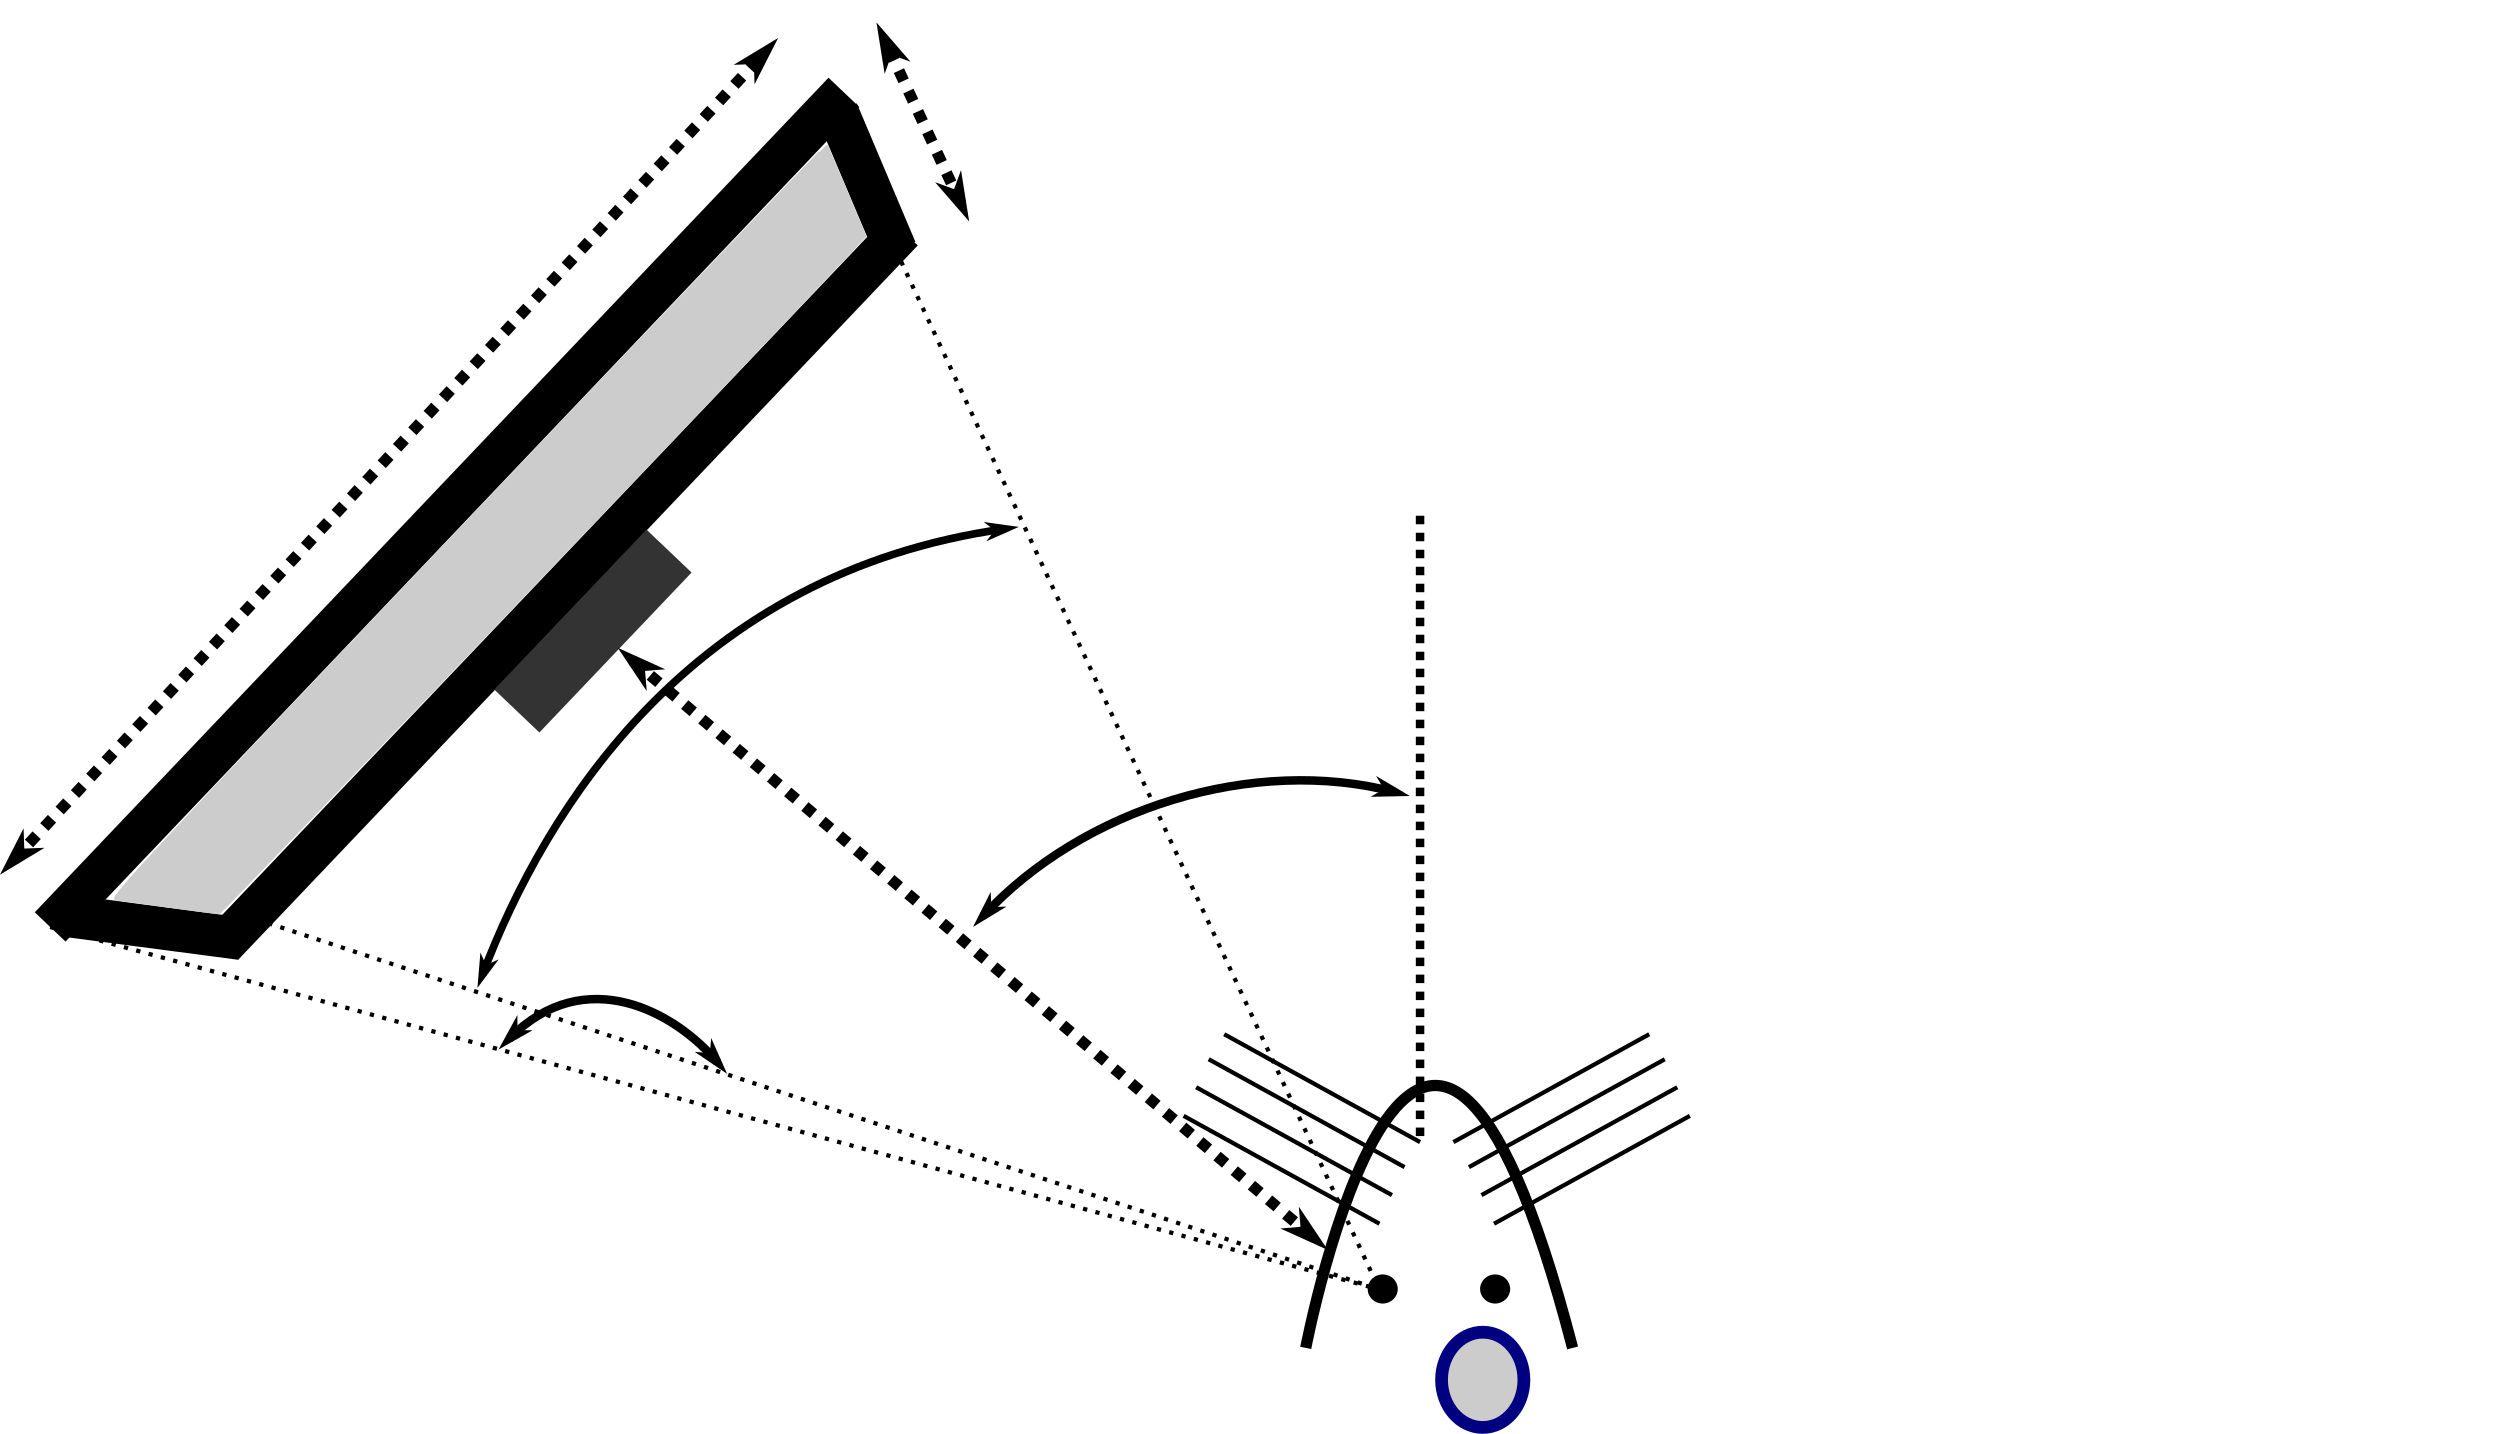
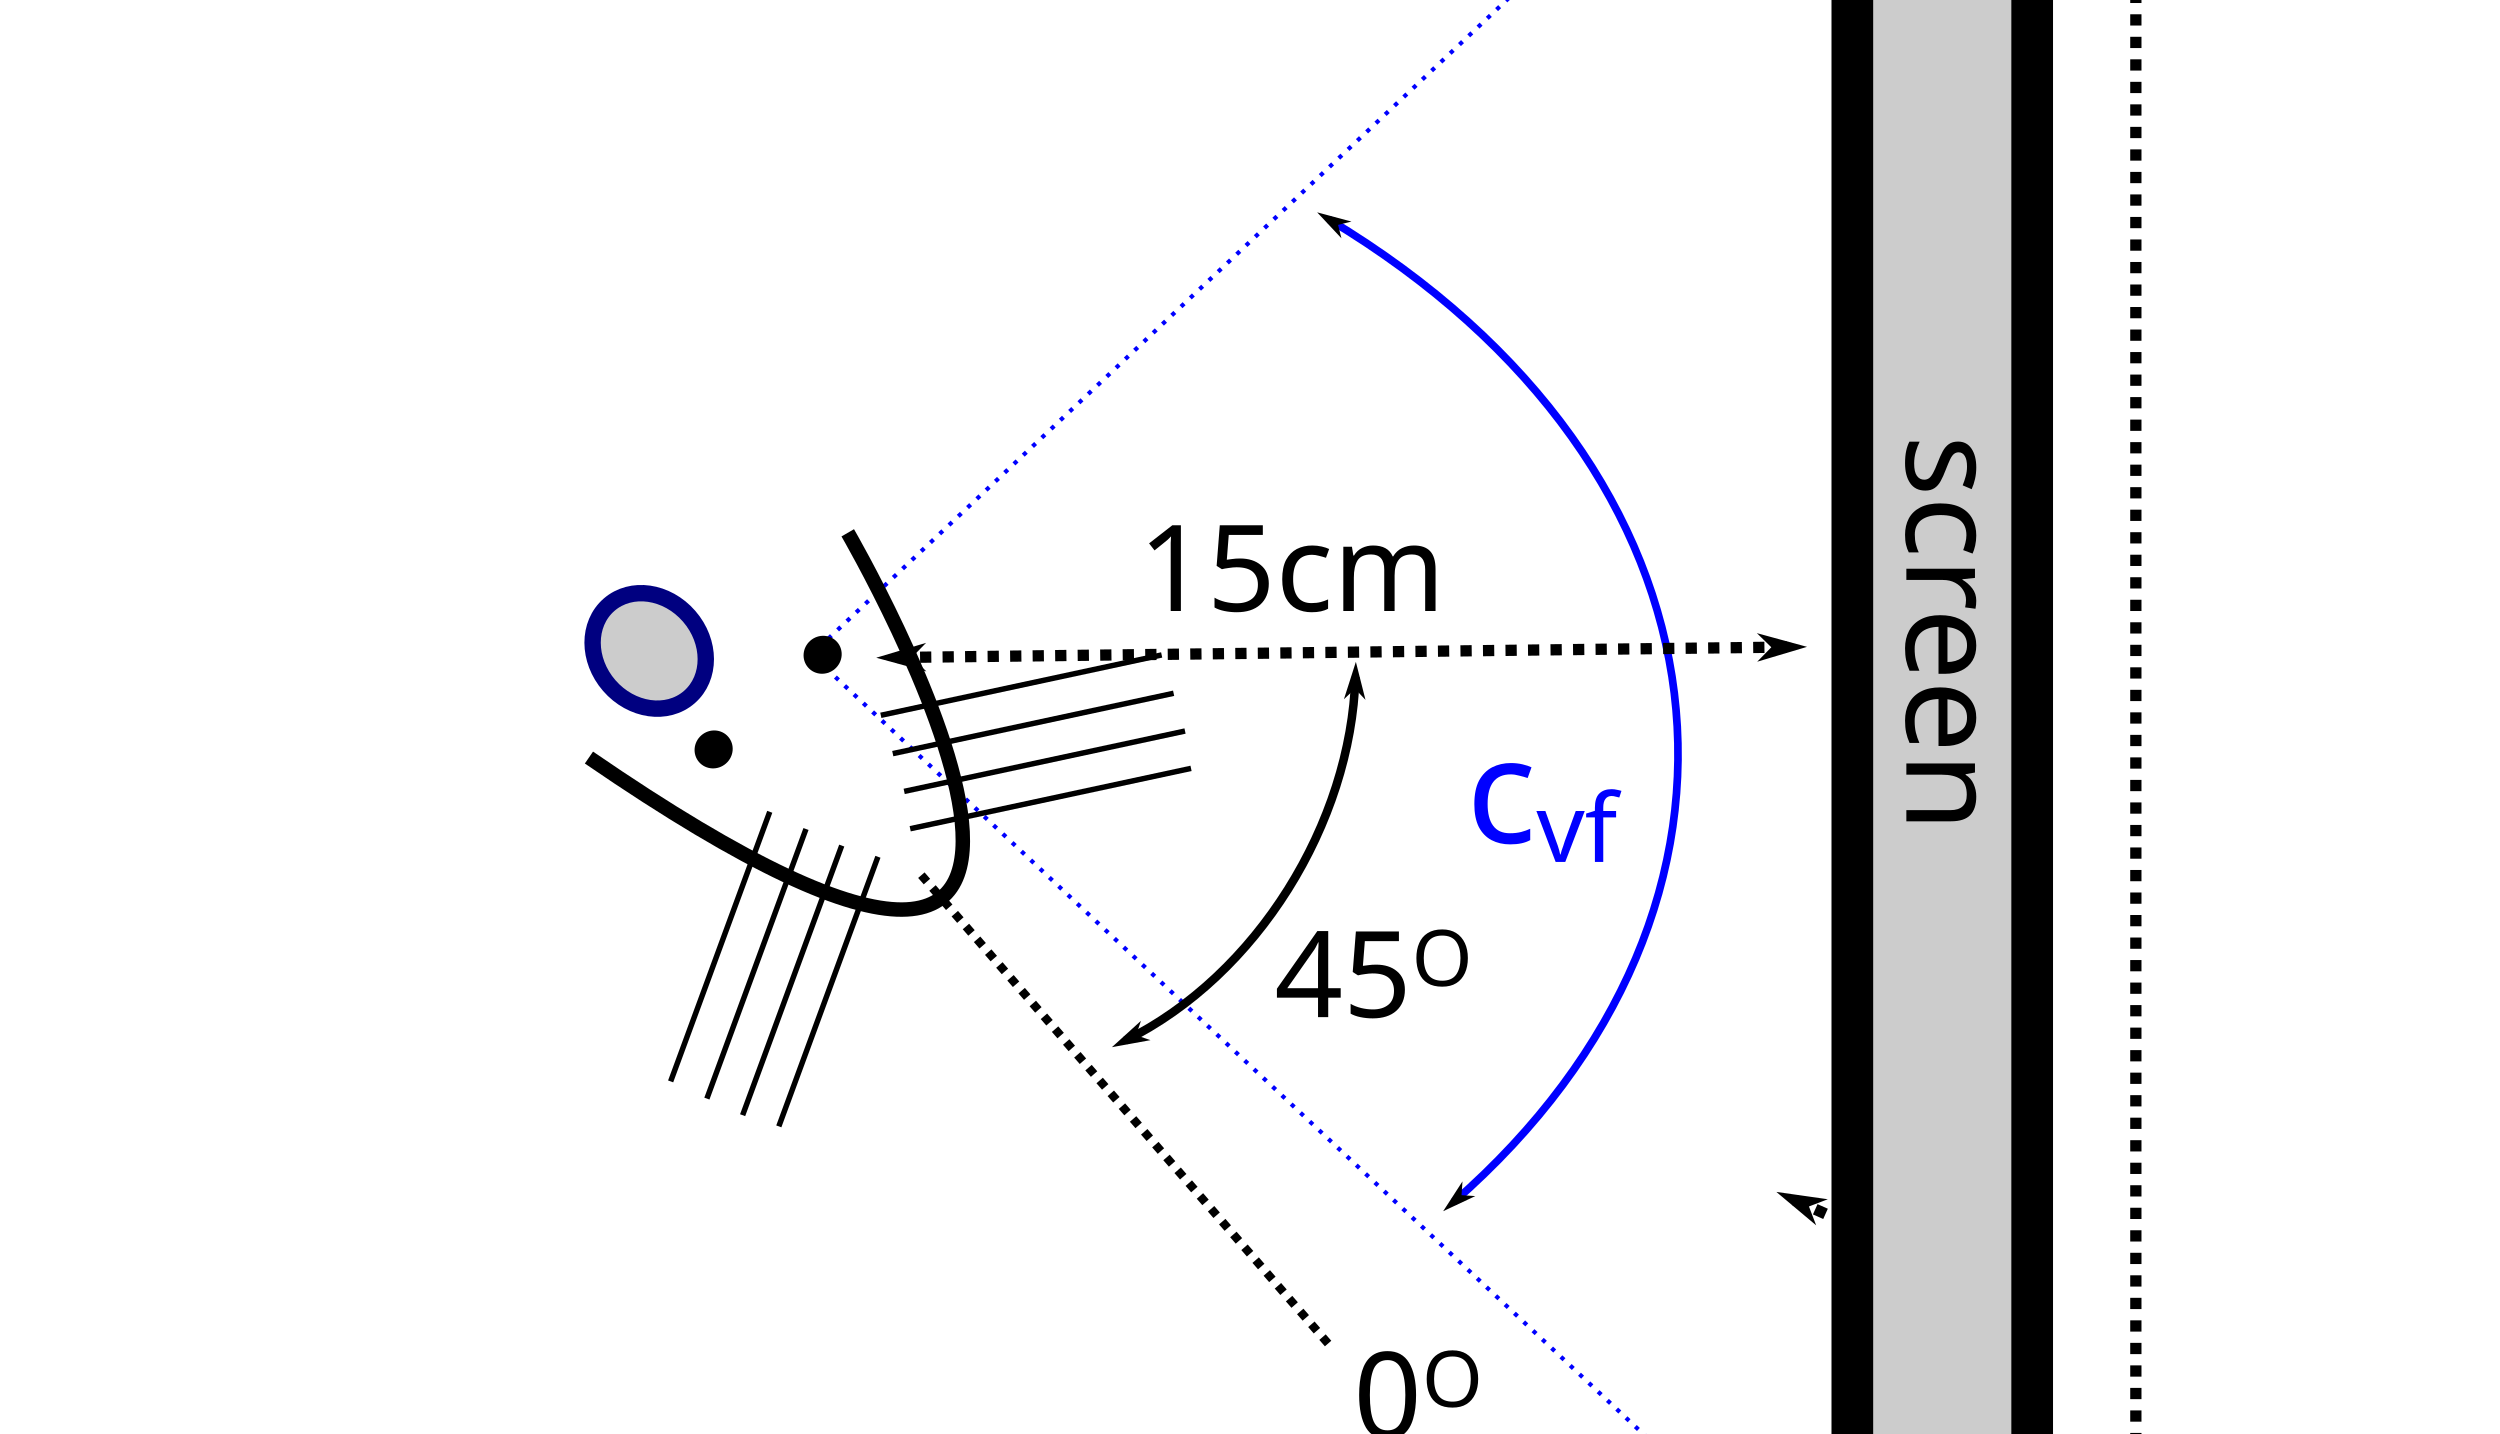
<svg xmlns="http://www.w3.org/2000/svg" width="58.841mm" height="33.747mm" viewBox="0 0 58.841 33.747" version="1.1" id="svg8">
  <defs id="defs2">
+     <rect x="8.839" y="-14.142" width="277.287" height="59.094" id="rect7539" />
+     <rect x="-51.518" y="-35.355" width="148.587" height="99.088" id="rect9035" />
+     <rect x="-49.497" y="-56.063" width="110.107" height="107.581" id="rect6815" />
+     <rect x="44.447" y="-48.487" width="85.358" height="45.457" id="rect4735" />
    <marker style="overflow:visible" id="marker7627" refX="0" refY="0" orient="auto">
      <path transform="matrix(-0.2,0,0,-0.2,-1.2,0)" style="fill:#000000;fill-opacity:1;fill-rule:evenodd;stroke:#000000;stroke-width:1pt;stroke-opacity:1" d="M 0,0 5,-5 -12.5,0 5,5 Z" id="path7625" />
    </marker>
    <marker style="overflow:visible" id="marker7533" refX="0" refY="0" orient="auto">
      <path transform="matrix(0.2,0,0,0.2,1.2,0)" style="fill:#000000;fill-opacity:1;fill-rule:evenodd;stroke:#000000;stroke-width:1pt;stroke-opacity:1" d="M 0,0 5,-5 -12.5,0 5,5 Z" id="path7531" />
    </marker>
    <marker orient="auto" refY="0" refX="0" id="marker5515" style="overflow:visible">
      <path id="path5513" d="M 0,0 5,-5 -12.5,0 5,5 Z" style="fill:#000000;fill-opacity:1;fill-rule:evenodd;stroke:#000000;stroke-width:1pt;stroke-opacity:1" transform="matrix(-0.2,0,0,-0.2,-1.2,0)" />
    </marker>
    <marker orient="auto" refY="0" refX="0" id="marker5433" style="overflow:visible">
      <path id="path5431" d="M 0,0 5,-5 -12.5,0 5,5 Z" style="fill:#000000;fill-opacity:1;fill-rule:evenodd;stroke:#000000;stroke-width:1pt;stroke-opacity:1" transform="matrix(0.2,0,0,0.2,1.2,0)" />
    </marker>
    <marker style="overflow:visible" id="marker1640" refX="0" refY="0" orient="auto">
      <path transform="matrix(-0.2,0,0,-0.2,-1.2,0)" style="fill:#000000;fill-opacity:1;fill-rule:evenodd;stroke:#000000;stroke-width:1pt;stroke-opacity:1" d="M 0,0 5,-5 -12.5,0 5,5 Z" id="path1638" />
    </marker>
    <marker style="overflow:visible" id="marker1570" refX="0" refY="0" orient="auto">
      <path transform="matrix(0.2,0,0,0.2,1.2,0)" style="fill:#000000;fill-opacity:1;fill-rule:evenodd;stroke:#000000;stroke-width:1pt;stroke-opacity:1" d="M 0,0 5,-5 -12.5,0 5,5 Z" id="path1568" />
    </marker>
    <marker style="overflow:visible" id="marker1496" refX="0" refY="0" orient="auto">
      <path transform="matrix(-0.2,0,0,-0.2,-1.2,0)" style="fill:#000000;fill-opacity:1;fill-rule:evenodd;stroke:#000000;stroke-width:1pt;stroke-opacity:1" d="M 0,0 5,-5 -12.5,0 5,5 Z" id="path1494" />
    </marker>
    <marker style="overflow:visible" id="marker1492" refX="0" refY="0" orient="auto">
      <path transform="matrix(0.2,0,0,0.2,1.2,0)" style="fill:#000000;fill-opacity:1;fill-rule:evenodd;stroke:#000000;stroke-width:1pt;stroke-opacity:1" d="M 0,0 5,-5 -12.5,0 5,5 Z" id="path1490" />
    </marker>
    <marker orient="auto" refY="0" refX="0" id="marker1486" style="overflow:visible">
      <path id="path1484" d="M 0,0 5,-5 -12.5,0 5,5 Z" style="fill:#000000;fill-opacity:1;fill-rule:evenodd;stroke:#000000;stroke-width:1pt;stroke-opacity:1" transform="matrix(-0.2,0,0,-0.2,-1.2,0)" />
    </marker>
    <marker orient="auto" refY="0" refX="0" id="marker1482" style="overflow:visible">
      <path id="path1480" d="M 0,0 5,-5 -12.5,0 5,5 Z" style="fill:#000000;fill-opacity:1;fill-rule:evenodd;stroke:#000000;stroke-width:1pt;stroke-opacity:1" transform="matrix(0.2,0,0,0.2,1.2,0)" />
    </marker>
    <marker style="overflow:visible" id="Arrow1Send" refX="0" refY="0" orient="auto">
      <path transform="matrix(-0.2,0,0,-0.2,-1.2,0)" style="fill:#000000;fill-opacity:1;fill-rule:evenodd;stroke:#000000;stroke-width:1pt;stroke-opacity:1" d="M 0,0 5,-5 -12.5,0 5,5 Z" id="path1225" />
    </marker>
    <marker style="overflow:visible" id="Arrow1Sstart" refX="0" refY="0" orient="auto">
      <path transform="matrix(0.2,0,0,0.2,1.2,0)" style="fill:#000000;fill-opacity:1;fill-rule:evenodd;stroke:#000000;stroke-width:1pt;stroke-opacity:1" d="M 0,0 5,-5 -12.5,0 5,5 Z" id="path1222" />
    </marker>
    <marker style="overflow:visible" id="Arrow1Mstart" refX="0" refY="0" orient="auto">
      <path transform="matrix(0.4,0,0,0.4,4,0)" style="fill:#000000;fill-opacity:1;fill-rule:evenodd;stroke:#000000;stroke-width:1pt;stroke-opacity:1" d="M 0,0 5,-5 -12.5,0 5,5 Z" id="path1216" />
    </marker>
    <marker orient="auto" refY="0" refX="0" id="marker982" style="overflow:visible">
      <path id="path980" d="M 0,0 5,-5 -12.5,0 5,5 Z" style="fill:#666666;fill-opacity:1;fill-rule:evenodd;stroke:#666666;stroke-width:1pt;stroke-opacity:1" transform="matrix(-0.2,0,0,-0.2,-1.2,0)" />
    </marker>
    <marker orient="auto" refY="0" refX="0" id="marker978" style="overflow:visible">
      <path id="path976" d="M 0,0 5,-5 -12.5,0 5,5 Z" style="fill:#666666;fill-opacity:1;fill-rule:evenodd;stroke:#666666;stroke-width:1pt;stroke-opacity:1" transform="matrix(0.2,0,0,0.2,1.2,0)" />
    </marker>
+     <rect x="44.447" y="-48.487" width="85.358" height="45.457" id="rect1046" />
+     <rect x="-51.518" y="-35.355" width="148.587" height="99.088" id="rect2576" />
+     <rect x="44.447" y="-48.487" width="85.358" height="45.457" id="rect3654" />
  </defs>
  <g id="layer1" transform="translate(-52.43374,-108.815)">
-     <path style="fill:none;stroke:#000000;stroke-width:0.2;stroke-linecap:butt;stroke-linejoin:miter;stroke-miterlimit:4;stroke-dasharray:0.2, 0.2;stroke-dashoffset:0;stroke-opacity:1" d="m 85.857,120.954 v 14.741" id="path10" />
-     <path style="fill:none;stroke:#000000;stroke-width:0.265px;stroke-linecap:butt;stroke-linejoin:miter;stroke-opacity:1" d="m 83.166,140.54 c 0,0 2.673,-13.898 6.281,0" id="path4531" />
-     <path style="fill:none;stroke:#000000;stroke-width:0.1;stroke-linecap:butt;stroke-linejoin:miter;stroke-miterlimit:4;stroke-dasharray:none;stroke-opacity:1" d="m 86.641,135.696 4.61,-2.539" id="path4533" />
-     <path id="path4535" d="m 87.301,136.944 4.61,-2.539" style="fill:none;stroke:#000000;stroke-width:0.1;stroke-linecap:butt;stroke-linejoin:miter;stroke-miterlimit:4;stroke-dasharray:none;stroke-opacity:1" />
-     <path style="fill:none;stroke:#000000;stroke-width:0.1;stroke-linecap:butt;stroke-linejoin:miter;stroke-miterlimit:4;stroke-dasharray:none;stroke-opacity:1" d="m 87.006,136.285 4.61,-2.539" id="path4537" />
-     <path style="fill:none;stroke:#000000;stroke-width:0.1;stroke-linecap:butt;stroke-linejoin:miter;stroke-miterlimit:4;stroke-dasharray:none;stroke-opacity:1" d="m 87.597,137.617 4.61,-2.539" id="path4539" />
-     <ellipse style="stroke-width:0.1;stroke-miterlimit:4;stroke-dasharray:none;stroke-dashoffset:0" id="path4541" cx="84.978" cy="139.153" rx="0.354" ry="0.343" />
-     <ellipse ry="0.343" rx="0.354" cy="139.153" cx="87.624" id="ellipse4543" style="stroke-width:0.1;stroke-miterlimit:4;stroke-dasharray:none;stroke-dashoffset:0" />
-     <path id="path4545" d="m 85.857,135.696 -4.61,-2.539" style="fill:none;stroke:#000000;stroke-width:0.1;stroke-linecap:butt;stroke-linejoin:miter;stroke-miterlimit:4;stroke-dasharray:none;stroke-opacity:1" />
-     <path style="fill:none;stroke:#000000;stroke-width:0.1;stroke-linecap:butt;stroke-linejoin:miter;stroke-miterlimit:4;stroke-dasharray:none;stroke-opacity:1" d="m 85.196,136.944 -4.61,-2.539" id="path4547" />
-     <path id="path4549" d="m 85.492,136.285 -4.61,-2.539" style="fill:none;stroke:#000000;stroke-width:0.1;stroke-linecap:butt;stroke-linejoin:miter;stroke-miterlimit:4;stroke-dasharray:none;stroke-opacity:1" />
-     <ellipse style="fill:#cccccc;stroke:#000080;stroke-width:0.3;stroke-miterlimit:4;stroke-dasharray:none;stroke-dashoffset:0" id="path4555" cx="87.332" cy="141.291" rx="0.969" ry="1.121" />
-     <path id="path4784" d="m 73.517,114.7 11.381,24.464" style="fill:none;stroke:#000000;stroke-width:0.1;stroke-linecap:butt;stroke-linejoin:miter;stroke-miterlimit:4;stroke-dasharray:0.1, 0.2;stroke-dashoffset:0;stroke-opacity:1" />
-     <path id="path4786" d="m 58.746,130.543 26.153,8.621" style="fill:none;stroke:#000000;stroke-width:0.1;stroke-linecap:butt;stroke-linejoin:miter;stroke-miterlimit:4;stroke-dasharray:0.1, 0.2;stroke-dashoffset:0;stroke-opacity:1" />
-     <flowRoot xml:space="preserve" id="flowRoot5160" style="font-style:normal;font-weight:normal;font-size:40px;line-height:1.25;font-family:sans-serif;letter-spacing:0px;word-spacing:0px;fill:#000000;fill-opacity:1;stroke:none" transform="matrix(0.2645833,-1.4681581e-4,1.4681581e-4,0.2645833,66.42131,86.25742)">
-       <flowRegion id="flowRegion5154">
-         <rect id="rect5152" width="345.714" height="135" x="72.143" y="92.52" />
-       </flowRegion>
-       <flowPara id="flowPara5158" style="font-size:10.667px">0<flowSpan style="font-size:65%;baseline-shift:super" id="flowSpan5156">o</flowSpan>
-       </flowPara>
-     </flowRoot>
-     <path style="fill:none;stroke:#000000;stroke-width:0.1;stroke-linecap:butt;stroke-linejoin:miter;stroke-miterlimit:4;stroke-dasharray:none;stroke-opacity:1" d="m 84.901,137.617 -4.61,-2.539" id="path5273" />
-     <g id="g20718" style="fill:#cccccc">
-       <path id="path4553" d="M 72.296,110.989 53.614,130.632" style="fill:#cccccc;stroke:#000000;stroke-width:1;stroke-linecap:butt;stroke-linejoin:miter;stroke-miterlimit:4;stroke-dasharray:none;stroke-opacity:1" />
-       <path style="fill:#cccccc;stroke:#000000;stroke-width:1;stroke-linecap:butt;stroke-linejoin:miter;stroke-miterlimit:4;stroke-dasharray:none;stroke-opacity:1" d="M 73.673,114.246 57.687,131.049" id="path957" />
-       <path id="path968" d="m 73.517,114.7 -1.377,-3.257" style="fill:#cccccc;stroke:#000000;stroke-width:1;stroke-linecap:butt;stroke-linejoin:miter;stroke-miterlimit:4;stroke-dasharray:none;stroke-opacity:1" />
-       <path style="fill:#cccccc;stroke:#000000;stroke-width:1;stroke-linecap:butt;stroke-linejoin:miter;stroke-miterlimit:4;stroke-dasharray:none;stroke-opacity:1" d="m 58.111,130.91 -4.058,-0.534" id="path970" />
+     <path style="fill:none;stroke:#000000;stroke-width:0.2;stroke-linecap:butt;stroke-linejoin:miter;stroke-miterlimit:4;stroke-dasharray:0.2, 0.2;stroke-dashoffset:0;stroke-opacity:1" d="M 83.692,140.437 74.027,129.307" id="path10" />
+     <path id="path4784" d="M 96.031,147.177 71.531,124.221" style="fill:#0000ff;stroke:#0000ff;stroke-width:0.1;stroke-linecap:butt;stroke-linejoin:miter;stroke-miterlimit:4;stroke-dasharray:0.1, 0.2;stroke-dashoffset:0;stroke-opacity:1" />
+     <path id="path4786" d="M 96.031,101.158 71.531,124.221" style="fill:none;stroke:#0000ff;stroke-width:0.1;stroke-linecap:butt;stroke-linejoin:miter;stroke-miterlimit:4;stroke-dasharray:0.1, 0.2;stroke-dashoffset:0;stroke-opacity:1" />
+     <g id="g4293" transform="matrix(1.28454,0,0,1.28454,-20.01946,-35.41763)">
+       <path style="fill:none;stroke:#000000;stroke-width:0.265px;stroke-linecap:butt;stroke-linejoin:miter;stroke-opacity:1" d="m 71.937,122.046 c 0,0 7.095,12.246 -4.742,4.118" id="path4531" />
+       <path style="fill:none;stroke:#000000;stroke-width:0.1;stroke-linecap:butt;stroke-linejoin:miter;stroke-miterlimit:4;stroke-dasharray:none;stroke-opacity:1" d="m 72.49,127.982 -1.816,4.94" id="path4533" />
+       <path id="path4535" d="m 71.172,127.473 -1.816,4.94" style="fill:none;stroke:#000000;stroke-width:0.1;stroke-linecap:butt;stroke-linejoin:miter;stroke-miterlimit:4;stroke-dasharray:none;stroke-opacity:1" />
+       <path style="fill:none;stroke:#000000;stroke-width:0.1;stroke-linecap:butt;stroke-linejoin:miter;stroke-miterlimit:4;stroke-dasharray:none;stroke-opacity:1" d="m 71.827,127.777 -1.816,4.94" id="path4537" />
+       <path style="fill:none;stroke:#000000;stroke-width:0.1;stroke-linecap:butt;stroke-linejoin:miter;stroke-miterlimit:4;stroke-dasharray:none;stroke-opacity:1" d="m 70.508,127.158 -1.816,4.94" id="path4539" />
+       <ellipse style="stroke-width:0.1;stroke-miterlimit:4;stroke-dasharray:none;stroke-dashoffset:0" id="path4541" cx="27.52" cy="-140.703" rx="0.354" ry="0.343" transform="rotate(139.029)" />
+       <ellipse ry="0.343" rx="0.354" cy="-140.703" cx="30.165" id="ellipse4543" style="stroke-width:0.1;stroke-miterlimit:4;stroke-dasharray:none;stroke-dashoffset:0" transform="rotate(139.029)" />
+       <path id="path4545" d="m 73.081,127.468 5.146,-1.106" style="fill:none;stroke:#000000;stroke-width:0.1;stroke-linecap:butt;stroke-linejoin:miter;stroke-miterlimit:4;stroke-dasharray:none;stroke-opacity:1" />
+       <path style="fill:none;stroke:#000000;stroke-width:0.1;stroke-linecap:butt;stroke-linejoin:miter;stroke-miterlimit:4;stroke-dasharray:none;stroke-opacity:1" d="m 72.762,126.092 5.146,-1.106" id="path4547" />
+       <path id="path4549" d="m 72.971,126.784 5.146,-1.106" style="fill:none;stroke:#000000;stroke-width:0.1;stroke-linecap:butt;stroke-linejoin:miter;stroke-miterlimit:4;stroke-dasharray:none;stroke-opacity:1" />
+       <ellipse style="fill:#cccccc;stroke:#000080;stroke-width:0.3;stroke-miterlimit:4;stroke-dasharray:none;stroke-dashoffset:0" id="path4555" cx="29.873" cy="-138.566" rx="0.969" ry="1.121" transform="rotate(139.029)" />
+       <path style="fill:none;stroke:#000000;stroke-width:0.1;stroke-linecap:butt;stroke-linejoin:miter;stroke-miterlimit:4;stroke-dasharray:none;stroke-opacity:1" d="m 72.543,125.39 5.146,-1.106" id="path5273" />
    </g>
-     <rect style="fill:#333333;fill-opacity:1;stroke:none;stroke-width:0.3;stroke-miterlimit:4;stroke-dasharray:none;stroke-dashoffset:0" id="rect972" width="1.465" height="5.197" x="132.611" y="41.229" transform="rotate(43.57678)" />
-     <path style="fill:none;stroke:#000000;stroke-width:0.2;stroke-linecap:butt;stroke-linejoin:miter;stroke-miterlimit:4;stroke-dasharray:none;stroke-opacity:1;marker-start:url(#Arrow1Sstart);marker-end:url(#Arrow1Send)" d="m 75.577,130.37 c 2.337,-2.53 6.358,-3.787 9.695,-2.911" id="path1208" />
-     <path id="path1478" d="m 63.785,131.765 c 1.495,-3.942 4.926,-9.474 12.309,-10.504" style="fill:none;stroke:#000000;stroke-width:0.181px;stroke-linecap:butt;stroke-linejoin:miter;stroke-opacity:1;marker-start:url(#marker1482);marker-end:url(#marker1486)" />
-     <path style="fill:none;stroke:#000000;stroke-width:0.2;stroke-linecap:butt;stroke-linejoin:miter;stroke-miterlimit:4;stroke-dasharray:none;stroke-opacity:1;marker-start:url(#marker1492);marker-end:url(#marker1496)" d="m 69.319,133.816 c -0.973,-1.165 -3.106,-2.375 -4.9,-0.554" id="path1488" />
-     <path style="fill:none;stroke:#000000;stroke-width:0.1;stroke-linecap:butt;stroke-linejoin:miter;stroke-miterlimit:4;stroke-dasharray:0.1, 0.2;stroke-dashoffset:0;stroke-opacity:1" d="m 53.614,130.632 31.285,8.532" id="path1498" />
-     <flowRoot transform="matrix(0.2645833,-1.4681581e-4,1.4681581e-4,0.2645833,51.17999,91.46589)" style="font-style:normal;font-weight:normal;font-size:40px;line-height:1.25;font-family:sans-serif;letter-spacing:0px;word-spacing:0px;fill:#000000;fill-opacity:1;stroke:none" id="flowRoot1518" xml:space="preserve">
-       <flowRegion id="flowRegion1510">
-         <rect y="92.52" x="72.143" height="135" width="345.714" id="rect1508" />
-       </flowRegion>
-       <flowPara style="font-style:italic;font-variant:normal;font-weight:normal;font-stretch:normal;font-size:12px;font-family:sans-serif;-inkscape-font-specification:'sans-serif Italic'" id="flowPara1516">w<flowSpan id="flowSpan1512" style="font-style:italic;font-variant:normal;font-weight:normal;font-stretch:normal;font-size:65%;font-family:sans-serif;-inkscape-font-specification:'sans-serif Italic';baseline-shift:sub">vf</flowSpan>
-       </flowPara>
-     </flowRoot>
-     <flowRoot xml:space="preserve" id="flowRoot1551" style="font-style:normal;font-weight:normal;font-size:40px;line-height:1.25;font-family:sans-serif;letter-spacing:0px;word-spacing:0px;fill:#000000;fill-opacity:1;stroke:none" transform="matrix(0.2644531,-0.00829965,0.00829965,0.2644531,43.98628,103.8613)">
-       <flowRegion id="flowRegion1545">
-         <rect id="rect1543" width="345.714" height="135" x="72.143" y="92.52" />
-       </flowRegion>
-       <flowPara id="flowPara1549" style="font-style:italic;font-variant:normal;font-weight:normal;font-stretch:normal;font-size:12px;font-family:sans-serif;-inkscape-font-specification:'sans-serif Italic'">h<flowSpan style="font-style:italic;font-variant:normal;font-weight:normal;font-stretch:normal;font-size:65%;font-family:sans-serif;-inkscape-font-specification:'sans-serif Italic';baseline-shift:sub" id="flowSpan1547">vf</flowSpan>
-       </flowPara>
-     </flowRoot>
-     <flowRoot transform="matrix(0.2645833,-1.4681581e-4,1.4681581e-4,0.2645833,60.62743,91.84648)" style="font-style:normal;font-weight:normal;font-size:40px;line-height:1.25;font-family:sans-serif;letter-spacing:0px;word-spacing:0px;fill:#000000;fill-opacity:1;stroke:none" id="flowRoot1561" xml:space="preserve">
-       <flowRegion id="flowRegion1555">
-         <rect y="92.52" x="72.143" height="135" width="345.714" id="rect1553" />
-       </flowRegion>
-       <flowPara style="font-style:italic;font-variant:normal;font-weight:normal;font-stretch:normal;font-size:12px;font-family:sans-serif;-inkscape-font-specification:'sans-serif Italic'" id="flowPara1559">c<flowSpan id="flowSpan1557" style="font-style:italic;font-variant:normal;font-weight:normal;font-stretch:normal;font-size:65%;font-family:sans-serif;-inkscape-font-specification:'sans-serif Italic';baseline-shift:sub">vf</flowSpan>
-       </flowPara>
-     </flowRoot>
-     <path style="fill:none;stroke:#000000;stroke-width:0.265;stroke-linecap:butt;stroke-linejoin:miter;stroke-miterlimit:4;stroke-dasharray:0.265, 0.265;stroke-dashoffset:0;stroke-opacity:1;marker-start:url(#marker1570);marker-end:url(#marker1640)" d="M 75.045,113.6 73.262,109.772" id="path1566" />
-     <path id="path5429" d="M 52.755,129.056 70.427,110.054" style="fill:none;stroke:#000000;stroke-width:0.265;stroke-linecap:butt;stroke-linejoin:miter;stroke-miterlimit:4;stroke-dasharray:0.265, 0.265;stroke-dashoffset:0;stroke-opacity:1;marker-start:url(#marker5433);marker-end:url(#marker5515)" />
-     <flowRoot xml:space="preserve" id="flowRoot7372" style="font-style:normal;font-weight:normal;font-size:40px;line-height:1.25;font-family:sans-serif;letter-spacing:0px;word-spacing:0px;fill:#000000;fill-opacity:1;stroke:none" transform="matrix(0.05489606,0.04075006,-0.04075006,0.05489606,76.60046,103.8397)">
-       <flowRegion id="flowRegion7374">
-         <rect id="rect7376" width="215.668" height="72.731" x="139.906" y="335.106" />
-       </flowRegion>
-       <flowPara id="flowPara7378">15.8cm</flowPara>
-     </flowRoot>
-     <flowRoot transform="matrix(0.04462474,-0.05216893,0.05216893,0.04462474,31.91395,113.563)" style="font-style:normal;font-weight:normal;font-size:40px;line-height:1.25;font-family:sans-serif;letter-spacing:0px;word-spacing:0px;fill:#000000;fill-opacity:1;stroke:none" id="flowRoot7386" xml:space="preserve">
+     <path style="fill:none;stroke:#000000;stroke-width:0.2;stroke-linecap:butt;stroke-linejoin:miter;stroke-miterlimit:4;stroke-dasharray:none;stroke-opacity:1;marker-start:url(#Arrow1Sstart);marker-end:url(#Arrow1Send)" d="m 84.335,124.749 c -0.106,3.443 -2.318,7.028 -5.411,8.555" id="path1208" />
+     <path id="path1478" d="m 83.712,113.979 c 9.782,5.874 10.918,16.156 2.932,23.131" style="fill:none;stroke:#0000ff;stroke-width:0.181px;stroke-linecap:butt;stroke-linejoin:miter;stroke-opacity:1;marker-start:url(#marker1482);marker-end:url(#marker1486)" />
+     <path style="fill:none;stroke:#000000;stroke-width:0.265;stroke-linecap:butt;stroke-linejoin:miter;stroke-miterlimit:4;stroke-dasharray:0.265, 0.265;stroke-dashoffset:0;stroke-opacity:1;marker-start:url(#marker1570);marker-end:url(#marker1640)" d="m 94.674,137.061 3.856,1.722" id="path1566" />
+     <path id="path5429" d="M 102.704,93.781 V 156.756" style="fill:none;stroke:#000000;stroke-width:0.265;stroke-linecap:butt;stroke-linejoin:miter;stroke-miterlimit:4;stroke-dasharray:0.265, 0.265;stroke-dashoffset:0;stroke-opacity:1;marker-start:url(#marker5433);marker-end:url(#marker5515)" />
+     <flowRoot transform="matrix(5.1246188e-4,0.06864913,-0.06864913,5.1246188e-4,129.482,112.2842)" style="font-style:normal;font-weight:normal;font-size:40px;line-height:1.25;font-family:sans-serif;letter-spacing:0px;word-spacing:0px;fill:#000000;fill-opacity:1;stroke:none" id="flowRoot7386" xml:space="preserve">
      <flowRegion id="flowRegion7382">
        <rect y="335.106" x="139.906" height="72.731" width="215.668" id="rect7380" />
      </flowRegion>
-       <flowPara id="flowPara7384">15.3cm</flowPara>
+       <flowPara id="flowPara7384">48cm</flowPara>
    </flowRoot>
-     <flowRoot xml:space="preserve" id="flowRoot7394" style="font-style:normal;font-weight:normal;font-size:40px;line-height:1.25;font-family:sans-serif;letter-spacing:0px;word-spacing:0px;fill:#000000;fill-opacity:1;stroke:none" transform="matrix(0.06474171,0,0,0.06474171,66.19438,87.85432)">
-       <flowRegion id="flowRegion7390">
-         <rect id="rect7388" width="215.668" height="72.731" x="139.906" y="335.106" />
-       </flowRegion>
-       <flowPara id="flowPara7392">9.1cm</flowPara>
-     </flowRoot>
-     <flowRoot xml:space="preserve" id="flowRoot7423" style="font-style:normal;font-weight:normal;font-size:40px;line-height:1.25;font-family:sans-serif;letter-spacing:0px;word-spacing:0px;fill:#000000;fill-opacity:1;stroke:none" transform="matrix(0.2645833,-1.4681581e-4,1.4681581e-4,0.2645833,76.7739,89.36976)">
-       <flowRegion id="flowRegion7417">
-         <rect id="rect7415" width="345.714" height="135" x="72.143" y="92.52" />
-       </flowRegion>
-       <flowPara id="flowPara7421" style="font-style:italic;font-variant:normal;font-weight:normal;font-stretch:normal;font-size:12px;font-family:sans-serif;-inkscape-font-specification:'sans-serif Italic'">w<flowSpan style="font-style:italic;font-variant:normal;font-weight:normal;font-stretch:normal;font-size:65%;font-family:sans-serif;-inkscape-font-specification:'sans-serif Italic';baseline-shift:sub" id="flowSpan7419">vf</flowSpan>
-       </flowPara>
-     </flowRoot>
-     <flowRoot xml:space="preserve" id="flowRoot7433" style="font-style:normal;font-weight:normal;font-size:40px;line-height:1.25;font-family:sans-serif;letter-spacing:0px;word-spacing:0px;fill:#000000;fill-opacity:1;stroke:none" transform="matrix(0.2645833,-1.4681581e-4,1.4681581e-4,0.2645833,77.62346,84.97268)">
-       <flowRegion id="flowRegion7427">
-         <rect id="rect7425" width="345.714" height="135" x="72.143" y="92.52" />
-       </flowRegion>
-       <flowPara id="flowPara7431" style="font-style:italic;font-variant:normal;font-weight:normal;font-stretch:normal;font-size:12px;font-family:sans-serif;-inkscape-font-specification:'sans-serif Italic'">c<flowSpan style="font-style:italic;font-variant:normal;font-weight:normal;font-stretch:normal;font-size:65%;font-family:sans-serif;-inkscape-font-specification:'sans-serif Italic';baseline-shift:sub" id="flowSpan7429">vf</flowSpan>
-       </flowPara>
-     </flowRoot>
-     <flowRoot transform="matrix(0.2644531,-0.00829965,0.00829965,0.2644531,76.30588,94.79024)" style="font-style:normal;font-weight:normal;font-size:40px;line-height:1.25;font-family:sans-serif;letter-spacing:0px;word-spacing:0px;fill:#000000;fill-opacity:1;stroke:none" id="flowRoot7443" xml:space="preserve">
-       <flowRegion id="flowRegion7437">
-         <rect y="92.52" x="72.143" height="135" width="345.714" id="rect7435" />
-       </flowRegion>
-       <flowPara style="font-style:italic;font-variant:normal;font-weight:normal;font-stretch:normal;font-size:12px;font-family:sans-serif;-inkscape-font-specification:'sans-serif Italic'" id="flowPara7441">h<flowSpan id="flowSpan7439" style="font-style:italic;font-variant:normal;font-weight:normal;font-stretch:normal;font-size:65%;font-family:sans-serif;-inkscape-font-specification:'sans-serif Italic';baseline-shift:sub">vf</flowSpan>
-       </flowPara>
-     </flowRoot>
-     <path style="fill:none;stroke:#000000;stroke-width:0.265;stroke-linecap:butt;stroke-linejoin:miter;stroke-miterlimit:4;stroke-dasharray:0.265, 0.265;stroke-dashoffset:0;stroke-opacity:1;marker-start:url(#marker7533);marker-end:url(#marker7627)" d="m 67.336,124.369 15.987,13.559" id="path7529" />
-     <path style="fill:#cccccc;fill-opacity:1;stroke:#cccccc;stroke-width:0.191;stroke-miterlimit:4;stroke-dasharray:none;stroke-dashoffset:0;stroke-opacity:1" d="m 213.236,491.93 c -2.292,-0.324 -4.445,-0.624 -4.786,-0.666 -0.534,-0.067 3.76,-4.68 31.283,-33.613 17.546,-18.445 31.933,-33.502 31.972,-33.461 0.038,0.041 0.828,1.878 1.755,4.082 l 1.685,4.008 -0.618,0.664 c -7.011,7.531 -56.638,59.515 -56.84,59.54 -0.156,0.019 -2.158,-0.23 -4.45,-0.554 z" id="path20722" transform="scale(0.2645833)" />
-     <flowRoot transform="matrix(0.1166604,-0.1252143,0.1252143,0.1166604,37.68053,118.9575)" style="font-style:normal;font-weight:normal;font-size:40px;line-height:1.25;font-family:sans-serif;letter-spacing:0px;word-spacing:0px;fill:#000000;fill-opacity:1;stroke:none" id="flowRoot20730" xml:space="preserve">
-       <flowRegion id="flowRegion20726">
-         <rect y="92.52" x="72.143" height="135" width="345.714" id="rect20724" />
-       </flowRegion>
-       <flowPara style="font-size:12px" id="flowPara20728">screen</flowPara>
-     </flowRoot>
-     <flowRoot transform="matrix(0.2850564,-1.5817622e-4,1.5817622e-4,0.2850564,80.26562,82.83103)" style="font-style:normal;font-weight:normal;font-size:40px;line-height:1.25;font-family:sans-serif;letter-spacing:0px;word-spacing:0px;fill:#000000;fill-opacity:1;stroke:none" id="flowRoot30923" xml:space="preserve">
-       <flowRegion id="flowRegion30917">
-         <rect y="92.52" x="72.143" height="135" width="345.714" id="rect30915" />
-       </flowRegion>
-       <flowPara style="font-size:10.667px" id="flowPara30921">=45<flowSpan id="flowSpan30919" style="font-size:65%;baseline-shift:super">o</flowSpan>
-       </flowPara>
-     </flowRoot>
-     <flowRoot xml:space="preserve" id="flowRoot30933" style="font-style:normal;font-weight:normal;font-size:40px;line-height:1.25;font-family:sans-serif;letter-spacing:0px;word-spacing:0px;fill:#000000;fill-opacity:1;stroke:none" transform="matrix(0.2850564,-1.5817622e-4,1.5817622e-4,0.2850564,80.26562,87.38803)">
-       <flowRegion id="flowRegion30927">
-         <rect id="rect30925" width="345.714" height="135" x="72.143" y="92.52" />
-       </flowRegion>
-       <flowPara id="flowPara30931" style="font-size:10.667px">=51.7<flowSpan style="font-size:65%;baseline-shift:super" id="flowSpan30929">o</flowSpan>
-       </flowPara>
-     </flowRoot>
-     <flowRoot transform="matrix(0.2850564,-1.5817622e-4,1.5817622e-4,0.2850564,80.26562,91.94503)" style="font-style:normal;font-weight:normal;font-size:40px;line-height:1.25;font-family:sans-serif;letter-spacing:0px;word-spacing:0px;fill:#000000;fill-opacity:1;stroke:none" id="flowRoot30943" xml:space="preserve">
-       <flowRegion id="flowRegion30937">
-         <rect y="92.52" x="72.143" height="135" width="345.714" id="rect30935" />
-       </flowRegion>
-       <flowPara style="font-size:10.667px" id="flowPara30941">=32.1<flowSpan id="flowSpan30939" style="font-size:65%;baseline-shift:super">o</flowSpan>
-       </flowPara>
-     </flowRoot>
-     <flowRoot transform="matrix(0.06474171,0,0,0.06474171,81.01105,86.79598)" style="font-style:normal;font-weight:normal;font-size:40px;line-height:1.25;font-family:sans-serif;letter-spacing:0px;word-spacing:0px;fill:#000000;fill-opacity:1;stroke:none" id="flowRoot30951" xml:space="preserve">
-       <flowRegion id="flowRegion30947">
-         <rect y="335.106" x="139.906" height="103.382" width="300.322" id="rect30945" />
-       </flowRegion>
-       <flowPara id="flowPara30949">covered</flowPara>
-       <flowPara id="flowPara30953">Visual field:</flowPara>
-     </flowRoot>
+     <path style="fill:none;stroke:#000000;stroke-width:0.265;stroke-linecap:butt;stroke-linejoin:miter;stroke-miterlimit:4;stroke-dasharray:0.265, 0.265;stroke-dashoffset:0;stroke-opacity:1;marker-start:url(#marker7533);marker-end:url(#marker7627)" d="m 94.492,124.045 -20.962,0.245" id="path7529" />
+     <text xml:space="preserve" transform="matrix(0.2645833,0,0,0.2645833,67.46765,133.4506)" id="text4733" style="font-style:normal;font-weight:normal;font-size:10.667px;line-height:1.25;font-family:sans-serif;white-space:pre;shape-inside:url(#rect4735);fill:#000000;fill-opacity:1;stroke:none">
+       <tspan x="44.447" y="-38.757" id="tspan9503">15cm</tspan>
+     </text>
+     <text xml:space="preserve" transform="matrix(0.2645833,0,0,0.2645833,52.43374,108.815)" id="text6813" style="font-style:normal;font-weight:normal;font-size:10.667px;line-height:1.25;font-family:sans-serif;white-space:pre;shape-inside:url(#rect6815);fill:#000000;fill-opacity:1;stroke:none" />
+     <text xml:space="preserve" transform="matrix(0.2645833,0,0,0.2645833,57.85931,108.2537)" id="text9033" style="font-style:normal;font-weight:normal;font-size:10.667px;line-height:1.25;font-family:sans-serif;white-space:pre;shape-inside:url(#rect9035);fill:#0000ff;fill-opacity:1;stroke:none">
+       <tspan x="-51.518" y="-25.624" id="tspan9505">visual field covered:
+ </tspan>
+       <tspan x="-51.518" y="-12.291" id="tspan9509">c<tspan style="font-size:65%;baseline-shift:sub" id="tspan9507">vf</tspan>=
+ </tspan>
+       <tspan x="-51.518" y="1.043" id="tspan9513">w<tspan style="font-size:65%;baseline-shift:sub" id="tspan9511">vf</tspan>=
+ </tspan>
+       <tspan x="-51.518" y="14.376" id="tspan9517">h<tspan style="font-size:65%;baseline-shift:sub" id="tspan9515">vf</tspan>=</tspan>
+     </text>
+     <text xml:space="preserve" transform="matrix(0.2645833,0,0,0.2645833,72.52759,152.9168)" id="text1044" style="font-style:normal;font-weight:normal;font-size:10.667px;line-height:1.25;font-family:sans-serif;white-space:pre;shape-inside:url(#rect1046);fill:#000000;fill-opacity:1;stroke:none">
+       <tspan x="44.447" y="-38.757" id="tspan9521">0<tspan style="font-size:65%;baseline-shift:super" id="tspan9519">O</tspan>
+       </tspan>
+     </text>
+     <text xml:space="preserve" transform="matrix(0.3224233,0,0,0.3224233,103.5543,136.9155)" id="text2574" style="font-style:normal;font-weight:normal;font-size:10.667px;line-height:1.25;font-family:sans-serif;white-space:pre;shape-inside:url(#rect2576);fill:#0000ff;fill-opacity:1;stroke:none">
+       <tspan x="-51.518" y="-25.624" id="tspan9525">c<tspan style="font-size:65%;baseline-shift:sub" id="tspan9523">vf</tspan>
+       </tspan>
+     </text>
+     <text xml:space="preserve" transform="matrix(0.2645833,0,0,0.2645833,70.67071,143.0099)" id="text3652" style="font-style:normal;font-weight:normal;font-size:10.667px;line-height:1.25;font-family:sans-serif;white-space:pre;shape-inside:url(#rect3654);fill:#000000;fill-opacity:1;stroke:none">
+       <tspan x="44.447" y="-38.757" id="tspan9529">45<tspan style="font-size:65%;baseline-shift:super" id="tspan9527">O</tspan>
+       </tspan>
+     </text>
+     <path id="path5229" d="m 100.264,90.575 -4.233,10.583 v 46.018 l 4.233,10.583" style="fill:#cccccc;stroke:#000000;stroke-width:0.981;stroke-linecap:butt;stroke-linejoin:miter;stroke-miterlimit:4;stroke-dasharray:none;stroke-opacity:1" />
+     <path id="path5401" d="m 100.264,157.76 v -67.185" style="fill:#cccccc;stroke:#000000;stroke-width:0.981;stroke-linecap:butt;stroke-linejoin:miter;stroke-miterlimit:4;stroke-dasharray:none;stroke-opacity:1" />
+     <text xml:space="preserve" transform="matrix(0,0.07533376,-0.07533376,0,98.98627,118.3881)" id="text7537" style="font-style:normal;font-weight:normal;font-size:40px;line-height:1.25;font-family:sans-serif;white-space:pre;shape-inside:url(#rect7539);fill:#000000;fill-opacity:1;stroke:none">
+       <tspan x="8.838" y="22.351" id="tspan9531">screen</tspan>
+     </text>
  </g>
</svg>
